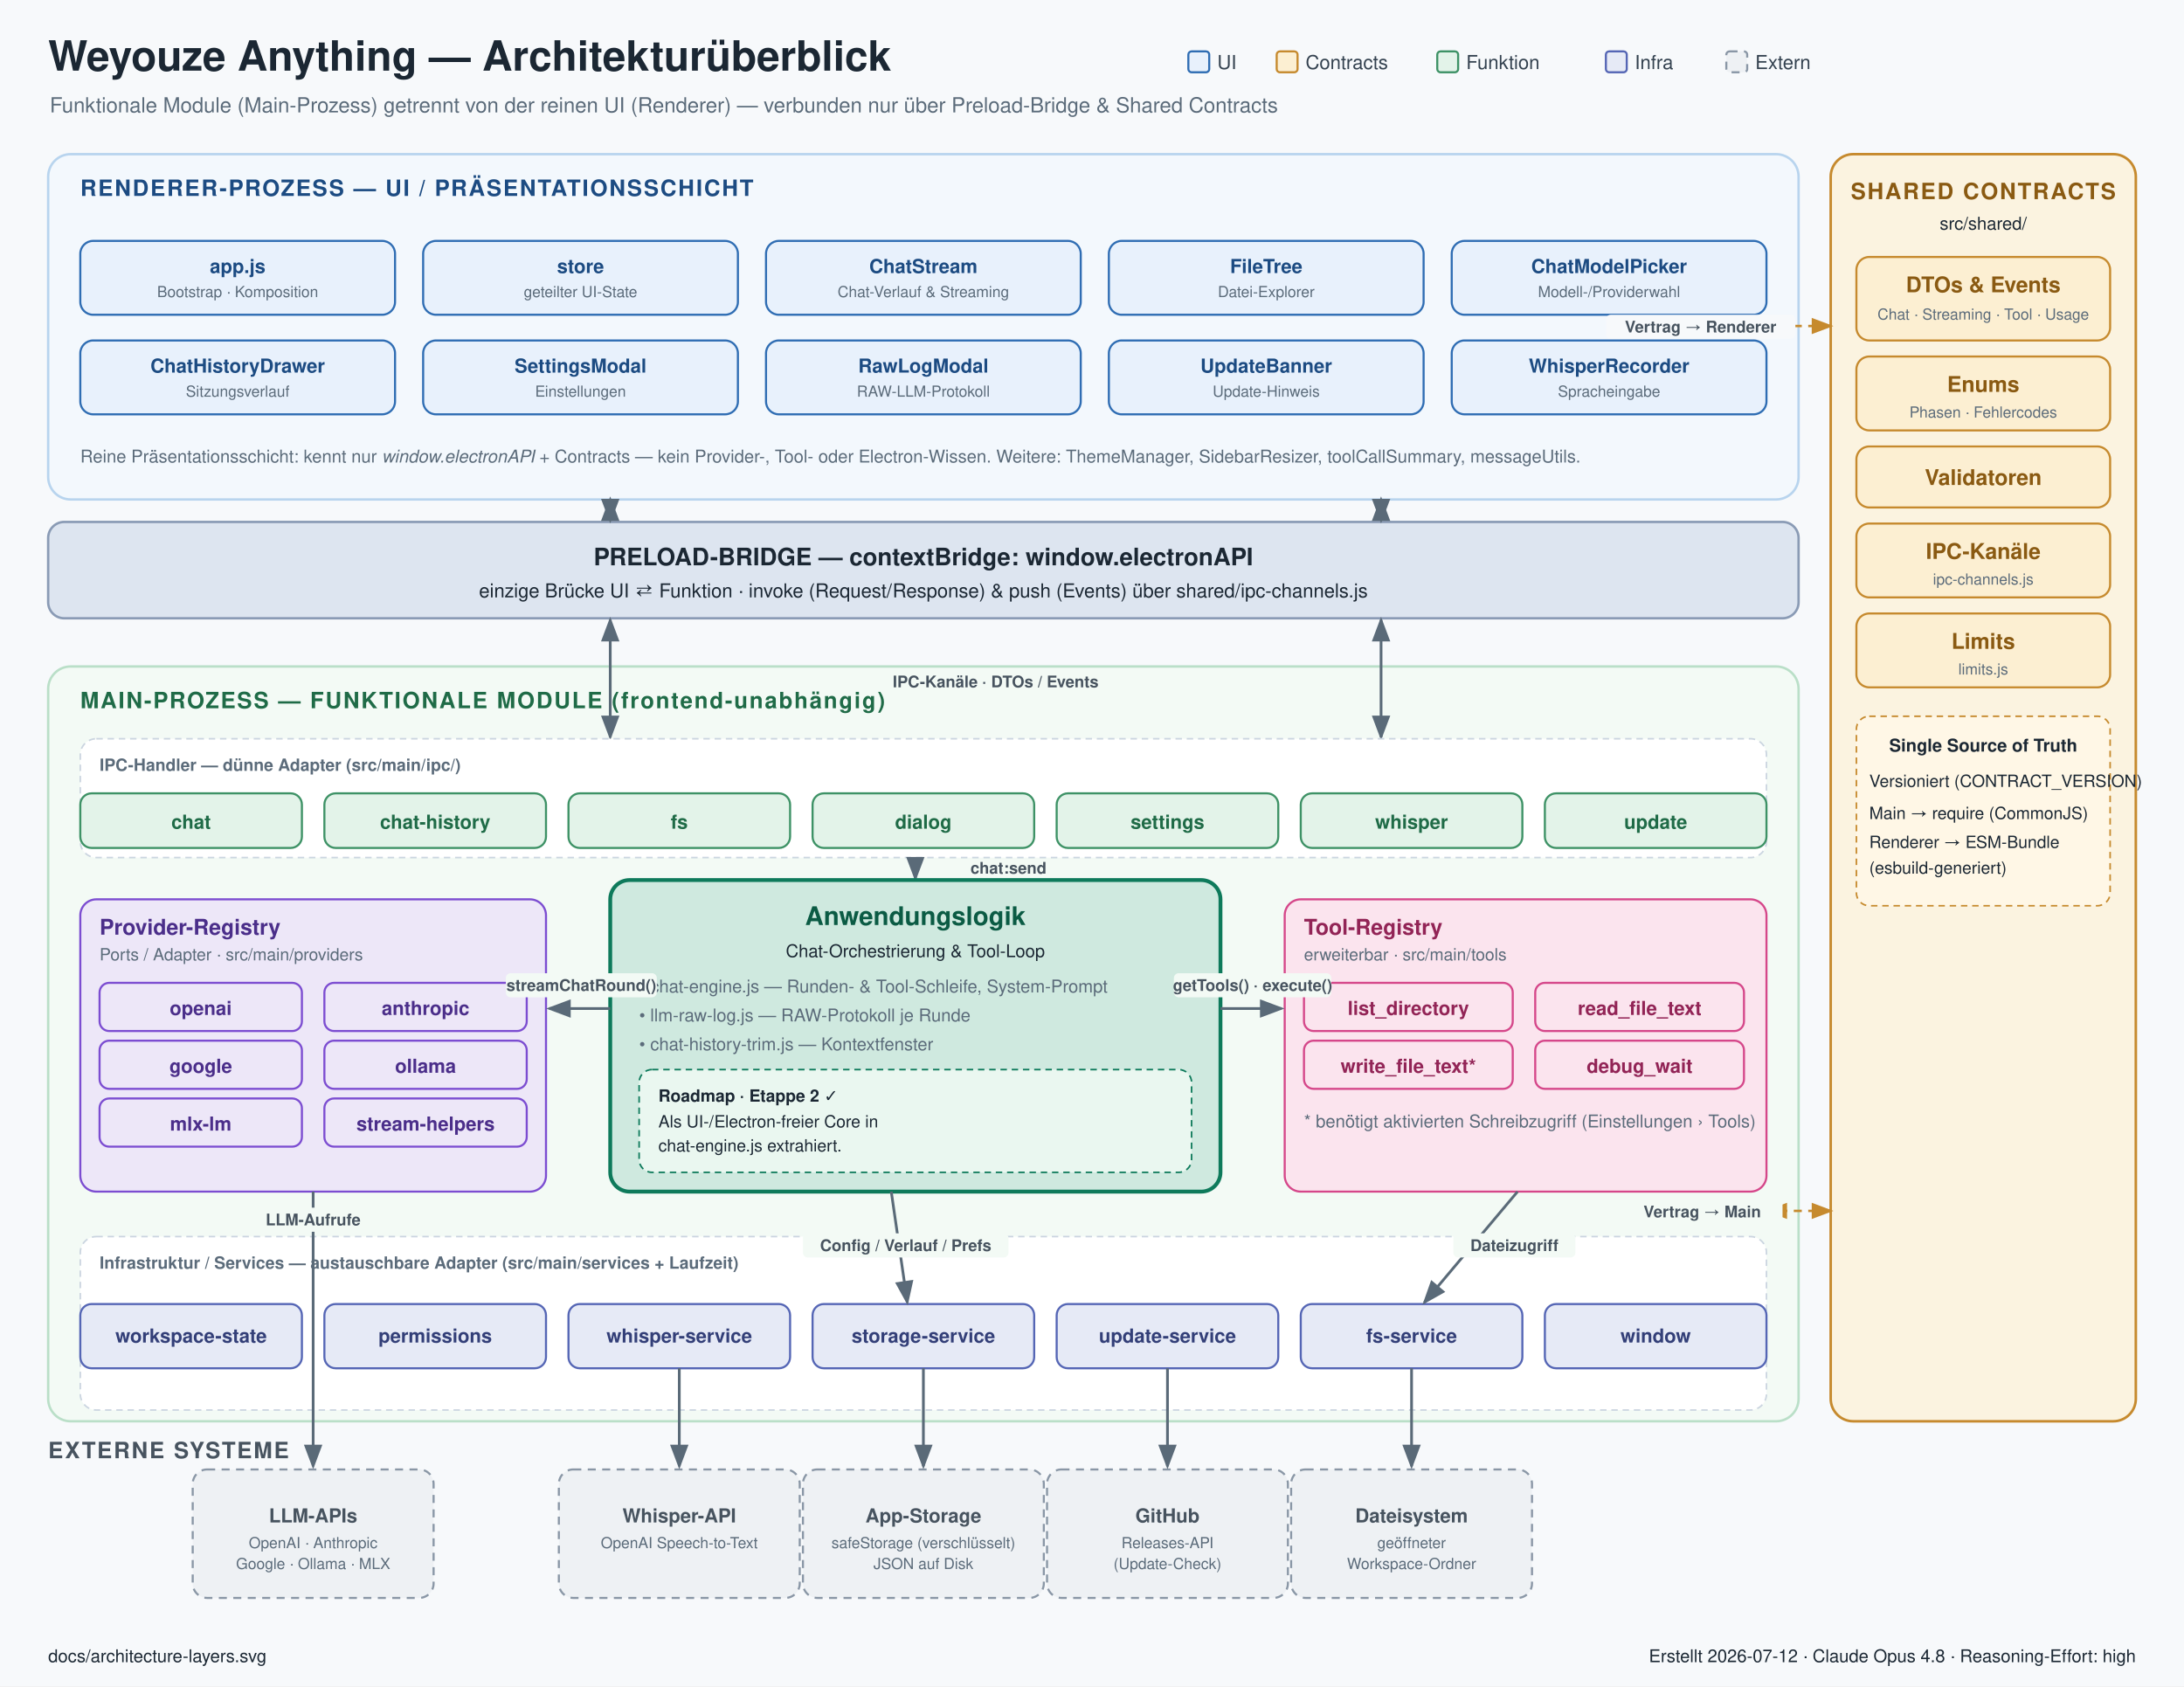
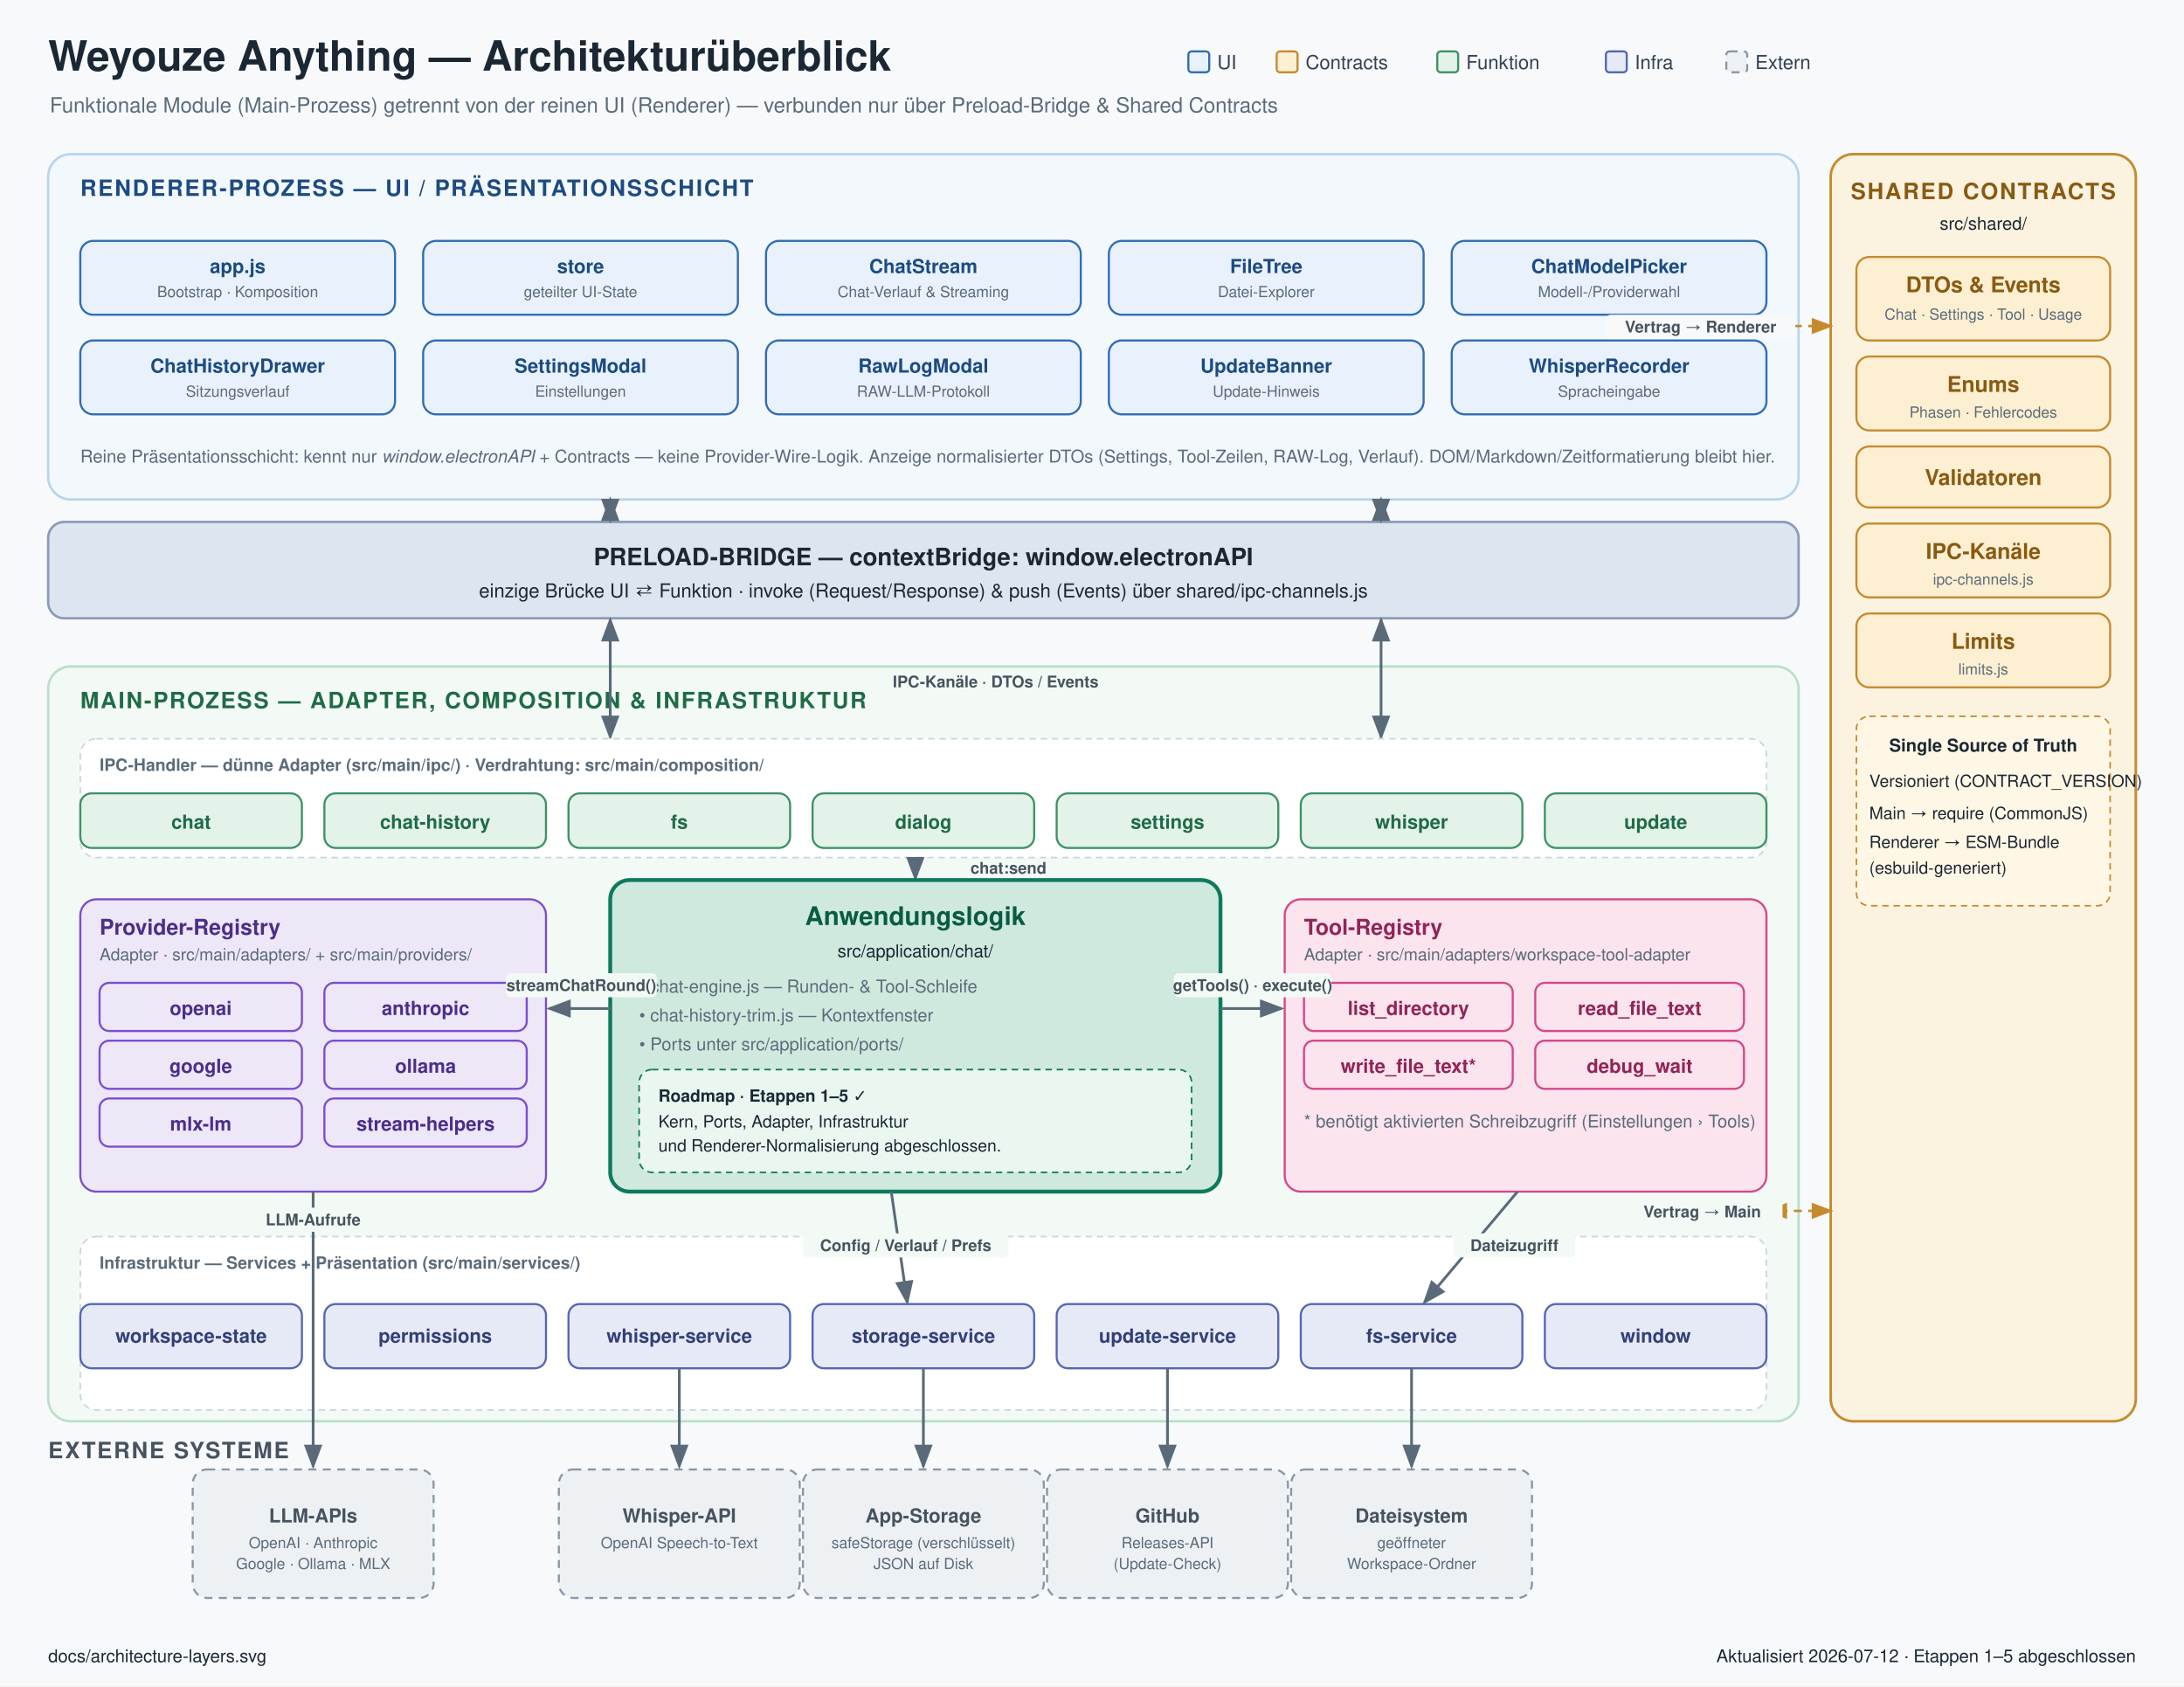
<svg xmlns="http://www.w3.org/2000/svg" viewBox="0 0 1360 1050" width="1360" height="1050" role="img" aria-labelledby="title desc" font-family="'Segoe UI', Helvetica, Arial, sans-serif">
  <defs>
    <marker id="ah" viewBox="0 0 8 6" markerWidth="9" markerHeight="7" refX="7" refY="3" orient="auto-start-reverse">
      <path d="M0,0 L8,3 L0,6 Z" fill="#5a6a78" />
    </marker>
    <marker id="ahc" viewBox="0 0 8 6" markerWidth="9" markerHeight="7" refX="7" refY="3" orient="auto-start-reverse">
      <path d="M0,0 L8,3 L0,6 Z" fill="#c68a2e" />
    </marker>
    <style>
      text{fill:#1b2733}
      .t-title{font-size:26px;font-weight:700}
      .t-sub{font-size:13px;fill:#5b6b7a}
      .zlabel{font-size:14px;font-weight:700;letter-spacing:1px}
      .btitle{font-size:13.5px;font-weight:700}
      .bsub{font-size:10.5px;fill:#5b6b7a}
      .chip{font-size:12px;font-weight:600;text-anchor:middle}
      .chipsub{font-size:9.5px;fill:#5b6b7a;text-anchor:middle}
      .note{font-size:11px;fill:#5b6b7a}
      .arrlbl{font-size:10px;fill:#47535f;font-weight:600;text-anchor:middle}
      .legend{font-size:12px;fill:#33414f}
      .tt-ui{fill:#1c4b82}.tt-hand{fill:#1f6b47}.tt-prov{fill:#4b2e8a}
      .tt-tool{fill:#922456}.tt-svc{fill:#333f78}.tt-ext{fill:#47535f}
      .tt-core{fill:#0b5b44}.tt-contract{fill:#8a5a12}
      rect.ui{fill:#e8f1fc;stroke:#2f6db3;stroke-width:1.3}
      rect.hand{fill:#e3f3e9;stroke:#3e9266;stroke-width:1.3}
      rect.prov{fill:#ede7f8;stroke:#7c4dd1;stroke-width:1.3}
      rect.tool{fill:#fbe4ee;stroke:#d5478a;stroke-width:1.3}
      rect.svc{fill:#e6eaf6;stroke:#5566b5;stroke-width:1.3}
      rect.ext{fill:#eef1f4;stroke:#8a97a6;stroke-width:1.3;stroke-dasharray:5 4}
      rect.core{fill:#cfe9df;stroke:#0e7a5b;stroke-width:2.4}
      rect.contract{fill:#fcefd2;stroke:#c68a2e;stroke-width:1.3}
      rect.zone-ui{fill:#f3f8fd;stroke:#b8d4ee;stroke-width:1.5}
      rect.zone-main{fill:#f3faf5;stroke:#badfc8;stroke-width:1.5}
      rect.subbox{fill:#ffffff;stroke:#cbd5e0;stroke-width:1;stroke-dasharray:4 3}
      rect.preload{fill:#dde5f0;stroke:#8a9bb5;stroke-width:1.5}
      rect.spine{fill:#fbf3e0;stroke:#c68a2e;stroke-width:1.6}
      .flow{stroke:#5a6a78;stroke-width:1.7;fill:none}
      .cflow{stroke:#c68a2e;stroke-width:1.5;fill:none;stroke-dasharray:5 4}
    </style>
  </defs>
  <rect x="0" y="0" width="1360" height="1050" fill="#f7f9fb" />
  <text class="t-title" x="30" y="44">Weyouze Anything — Architekturüberblick</text>
  <text class="t-sub" x="31" y="70">Funktionale Module (Main-Prozess) getrennt von der reinen UI (Renderer) — verbunden nur über Preload-Bridge &amp; Shared Contracts</text>
  <g>
    <rect class="ui" x="740" y="32" width="13" height="13" rx="2" />
    <text class="legend" x="758" y="43">UI</text>
    <rect class="contract" x="795" y="32" width="13" height="13" rx="2" />
    <text class="legend" x="813" y="43">Contracts</text>
    <rect class="hand" x="895" y="32" width="13" height="13" rx="2" />
    <text class="legend" x="913" y="43">Funktion</text>
    <rect class="svc" x="1000" y="32" width="13" height="13" rx="2" />
    <text class="legend" x="1018" y="43">Infra</text>
    <rect class="ext" x="1075" y="32" width="13" height="13" rx="2" />
    <text class="legend" x="1093" y="43">Extern</text>
  </g>
  <rect class="zone-ui" x="30" y="96" width="1090" height="215" rx="14" />
  <text class="zlabel tt-ui" x="50" y="122">RENDERER-PROZESS — UI / PRÄSENTATIONSSCHICHT</text>
  <g>
    <rect class="ui" x="50" y="150" width="196" height="46" rx="8" />
    <text class="chip tt-ui" x="148" y="170">app.js</text>
    <text class="chipsub" x="148" y="185">Bootstrap · Komposition</text>
    <rect class="ui" x="263.5" y="150" width="196" height="46" rx="8" />
    <text class="chip tt-ui" x="361.5" y="170">store</text>
    <text class="chipsub" x="361.5" y="185">geteilter UI-State</text>
    <rect class="ui" x="477" y="150" width="196" height="46" rx="8" />
    <text class="chip tt-ui" x="575" y="170">ChatStream</text>
    <text class="chipsub" x="575" y="185">Chat-Verlauf &amp; Streaming</text>
    <rect class="ui" x="690.5" y="150" width="196" height="46" rx="8" />
    <text class="chip tt-ui" x="788.5" y="170">FileTree</text>
    <text class="chipsub" x="788.5" y="185">Datei-Explorer</text>
    <rect class="ui" x="904" y="150" width="196" height="46" rx="8" />
    <text class="chip tt-ui" x="1002" y="170">ChatModelPicker</text>
    <text class="chipsub" x="1002" y="185">Modell-/Providerwahl</text>
  </g>
  <g>
    <rect class="ui" x="50" y="212" width="196" height="46" rx="8" />
    <text class="chip tt-ui" x="148" y="232">ChatHistoryDrawer</text>
    <text class="chipsub" x="148" y="247">Sitzungsverlauf</text>
    <rect class="ui" x="263.5" y="212" width="196" height="46" rx="8" />
    <text class="chip tt-ui" x="361.5" y="232">SettingsModal</text>
    <text class="chipsub" x="361.5" y="247">Einstellungen</text>
    <rect class="ui" x="477" y="212" width="196" height="46" rx="8" />
    <text class="chip tt-ui" x="575" y="232">RawLogModal</text>
    <text class="chipsub" x="575" y="247">RAW-LLM-Protokoll</text>
    <rect class="ui" x="690.5" y="212" width="196" height="46" rx="8" />
    <text class="chip tt-ui" x="788.5" y="232">UpdateBanner</text>
    <text class="chipsub" x="788.5" y="247">Update-Hinweis</text>
    <rect class="ui" x="904" y="212" width="196" height="46" rx="8" />
    <text class="chip tt-ui" x="1002" y="232">WhisperRecorder</text>
    <text class="chipsub" x="1002" y="247">Spracheingabe</text>
  </g>
-   <text class="note" x="50" y="288">Reine Präsentationsschicht: kennt nur <tspan font-style="italic">window.electronAPI</tspan> + Contracts — kein Provider-, Tool- oder Electron-Wissen. Weitere: ThemeManager, SidebarResizer, toolCallSummary, messageUtils.</text>
+   <text class="note" x="50" y="288">Reine Präsentationsschicht: kennt nur <tspan font-style="italic">window.electronAPI</tspan> + Contracts — keine Provider-Wire-Logik. Anzeige normalisierter DTOs (Settings, Tool-Zeilen, RAW-Log, Verlauf). DOM/Markdown/Zeitformatierung bleibt hier.</text>
  <rect class="preload" x="30" y="325" width="1090" height="60" rx="10" />
  <text x="575" y="352" text-anchor="middle" font-size="15" font-weight="700" fill="#1e2b3d">PRELOAD-BRIDGE — contextBridge: window.electronAPI</text>
  <text x="575" y="372" text-anchor="middle" font-size="12" fill="#475569">einzige Brücke UI ⇄ Funktion · invoke (Request/Response) &amp; push (Events) über shared/ipc-channels.js</text>
  <line class="flow" x1="380" y1="311" x2="380" y2="324" marker-end="url(#ah)" marker-start="url(#ah)" />
  <line class="flow" x1="860" y1="311" x2="860" y2="324" marker-end="url(#ah)" marker-start="url(#ah)" />
  <rect class="zone-main" x="30" y="415" width="1090" height="470" rx="14" />
-   <text class="zlabel tt-hand" x="50" y="441">MAIN-PROZESS — FUNKTIONALE MODULE (frontend-unabhängig)</text>
+   <text class="zlabel tt-hand" x="50" y="441">MAIN-PROZESS — ADAPTER, COMPOSITION &amp; INFRASTRUKTUR</text>
  <line class="flow" x1="380" y1="386" x2="380" y2="459" marker-end="url(#ah)" marker-start="url(#ah)" />
  <line class="flow" x1="860" y1="386" x2="860" y2="459" marker-end="url(#ah)" marker-start="url(#ah)" />
  <text class="arrlbl" x="620" y="428">IPC-Kanäle · DTOs / Events</text>
  <rect class="subbox" x="50" y="460" width="1050" height="74" rx="10" />
-   <text class="bsub" x="62" y="480" font-weight="700" fill="#1f6b47">IPC-Handler — dünne Adapter (src/main/ipc/)</text>
+   <text class="bsub" x="62" y="480" font-weight="700" fill="#1f6b47">IPC-Handler — dünne Adapter (src/main/ipc/) · Verdrahtung: src/main/composition/</text>
  <g>
    <rect class="hand" x="50" y="494" width="138" height="34" rx="7" />
    <text class="chip tt-hand" x="119" y="516">chat</text>
    <rect class="hand" x="202" y="494" width="138" height="34" rx="7" />
    <text class="chip tt-hand" x="271" y="516">chat-history</text>
    <rect class="hand" x="354" y="494" width="138" height="34" rx="7" />
    <text class="chip tt-hand" x="423" y="516">fs</text>
    <rect class="hand" x="506" y="494" width="138" height="34" rx="7" />
    <text class="chip tt-hand" x="575" y="516">dialog</text>
    <rect class="hand" x="658" y="494" width="138" height="34" rx="7" />
    <text class="chip tt-hand" x="727" y="516">settings</text>
    <rect class="hand" x="810" y="494" width="138" height="34" rx="7" />
    <text class="chip tt-hand" x="879" y="516">whisper</text>
    <rect class="hand" x="962" y="494" width="138" height="34" rx="7" />
    <text class="chip tt-hand" x="1031" y="516">update</text>
  </g>
  <line class="flow" x1="570" y1="534" x2="570" y2="547" marker-end="url(#ah)" />
  <text class="arrlbl" x="628" y="544">chat:send</text>
  <rect class="prov" x="50" y="560" width="290" height="182" rx="10" fill="#f6f2fd" />
  <text class="btitle tt-prov" x="62" y="582">Provider-Registry</text>
-   <text class="bsub" x="62" y="598">Ports / Adapter · src/main/providers</text>
+   <text class="bsub" x="62" y="598">Adapter · src/main/adapters/ + src/main/providers/</text>
  <g>
    <rect class="prov" x="62" y="612" width="126" height="30" rx="6" />
    <text class="chip tt-prov" x="125" y="632">openai</text>
    <rect class="prov" x="202" y="612" width="126" height="30" rx="6" />
    <text class="chip tt-prov" x="265" y="632">anthropic</text>
    <rect class="prov" x="62" y="648" width="126" height="30" rx="6" />
    <text class="chip tt-prov" x="125" y="668">google</text>
    <rect class="prov" x="202" y="648" width="126" height="30" rx="6" />
    <text class="chip tt-prov" x="265" y="668">ollama</text>
    <rect class="prov" x="62" y="684" width="126" height="30" rx="6" />
    <text class="chip tt-prov" x="125" y="704">mlx-lm</text>
    <rect class="prov" x="202" y="684" width="126" height="30" rx="6" />
    <text class="chip tt-prov" x="265" y="704">stream-helpers</text>
  </g>
  <rect class="core" x="380" y="548" width="380" height="194" rx="12" />
  <text x="570" y="576" text-anchor="middle" font-size="16" font-weight="700" class="tt-core">Anwendungslogik</text>
-   <text x="570" y="596" text-anchor="middle" font-size="11" fill="#0b5b44">Chat-Orchestrierung &amp; Tool-Loop</text>
-   <text class="note" x="398" y="618" fill="#204b3d">• chat-engine.js — Runden- &amp; Tool-Schleife, System-Prompt</text>
-   <text class="note" x="398" y="636" fill="#204b3d">• llm-raw-log.js — RAW-Protokoll je Runde</text>
-   <text class="note" x="398" y="654" fill="#204b3d">• chat-history-trim.js — Kontextfenster</text>
+   <text x="570" y="596" text-anchor="middle" font-size="11" fill="#0b5b44">src/application/chat/</text>
+   <text class="note" x="398" y="618" fill="#204b3d">• chat-engine.js — Runden- &amp; Tool-Schleife</text>
+   <text class="note" x="398" y="636" fill="#204b3d">• chat-history-trim.js — Kontextfenster</text>
+   <text class="note" x="398" y="654" fill="#204b3d">• Ports unter src/application/ports/</text>
  <rect x="398" y="666" width="344" height="64" rx="8" fill="#eaf7f0" stroke="#0e7a5b" stroke-width="1" stroke-dasharray="4 3" />
-   <text x="410" y="686" font-size="10.5" font-weight="700" fill="#0b5b44">Roadmap · Etappe 2 ✓</text>
-   <text x="410" y="702" font-size="10.5" fill="#356b58">Als UI-/Electron-freier Core in</text>
-   <text x="410" y="717" font-size="10.5" fill="#356b58">chat-engine.js extrahiert.</text>
+   <text x="410" y="686" font-size="10.5" font-weight="700" fill="#0b5b44">Roadmap · Etappen 1–5 ✓</text>
+   <text x="410" y="702" font-size="10.5" fill="#356b58">Kern, Ports, Adapter, Infrastruktur</text>
+   <text x="410" y="717" font-size="10.5" fill="#356b58">und Renderer-Normalisierung abgeschlossen.</text>
  <rect class="tool" x="800" y="560" width="300" height="182" rx="10" fill="#fdf1f6" />
  <text class="btitle tt-tool" x="812" y="582">Tool-Registry</text>
-   <text class="bsub" x="812" y="598">erweiterbar · src/main/tools</text>
+   <text class="bsub" x="812" y="598">Adapter · src/main/adapters/workspace-tool-adapter</text>
  <g>
    <rect class="tool" x="812" y="612" width="130" height="30" rx="6" />
    <text class="chip tt-tool" x="877" y="632">list_directory</text>
    <rect class="tool" x="956" y="612" width="130" height="30" rx="6" />
    <text class="chip tt-tool" x="1021" y="632">read_file_text</text>
    <rect class="tool" x="812" y="648" width="130" height="30" rx="6" />
    <text class="chip tt-tool" x="877" y="668">write_file_text*</text>
    <rect class="tool" x="956" y="648" width="130" height="30" rx="6" />
    <text class="chip tt-tool" x="1021" y="668">debug_wait</text>
  </g>
  <text class="note" x="812" y="702">* benötigt aktivierten Schreibzugriff (Einstellungen › Tools)</text>
  <line class="flow" x1="380" y1="628" x2="342" y2="628" marker-end="url(#ah)" />
  <rect x="315" y="606" width="94" height="15" rx="3" fill="#f3faf5" />
  <text class="arrlbl" x="362" y="617">streamChatRound()</text>
  <line class="flow" x1="760" y1="628" x2="798" y2="628" marker-end="url(#ah)" />
  <rect x="731" y="606" width="98" height="15" rx="3" fill="#f3faf5" />
  <text class="arrlbl" x="780" y="617">getTools() · execute()</text>
  <rect class="subbox" x="50" y="770" width="1050" height="108" rx="10" />
-   <text class="bsub" x="62" y="790" font-weight="700" fill="#333f78">Infrastruktur / Services — austauschbare Adapter (src/main/services + Laufzeit)</text>
+   <text class="bsub" x="62" y="790" font-weight="700" fill="#333f78">Infrastruktur — Services + Präsentation (src/main/services/)</text>
  <g>
    <rect class="svc" x="50" y="812" width="138" height="40" rx="7" />
    <text class="chip tt-svc" x="119" y="836">workspace-state</text>
    <rect class="svc" x="202" y="812" width="138" height="40" rx="7" />
    <text class="chip tt-svc" x="271" y="836">permissions</text>
    <rect class="svc" x="354" y="812" width="138" height="40" rx="7" />
    <text class="chip tt-svc" x="423" y="836">whisper-service</text>
    <rect class="svc" x="506" y="812" width="138" height="40" rx="7" />
    <text class="chip tt-svc" x="575" y="836">storage-service</text>
    <rect class="svc" x="658" y="812" width="138" height="40" rx="7" />
    <text class="chip tt-svc" x="727" y="836">update-service</text>
    <rect class="svc" x="810" y="812" width="138" height="40" rx="7" />
    <text class="chip tt-svc" x="879" y="836">fs-service</text>
    <rect class="svc" x="962" y="812" width="138" height="40" rx="7" />
    <text class="chip tt-svc" x="1031" y="836">window</text>
  </g>
  <line class="flow" x1="555" y1="742" x2="565" y2="811" marker-end="url(#ah)" />
  <rect x="500" y="768" width="128" height="15" rx="3" fill="#f3faf5" />
  <text class="arrlbl" x="564" y="779">Config / Verlauf / Prefs</text>
  <line class="flow" x1="945" y1="742" x2="887" y2="811" marker-end="url(#ah)" />
  <rect x="905" y="768" width="76" height="15" rx="3" fill="#f3faf5" />
  <text class="arrlbl" x="943" y="779">Dateizugriff</text>
  <line class="flow" x1="195" y1="742" x2="195" y2="913" marker-end="url(#ah)" />
  <rect x="150" y="752" width="90" height="15" rx="3" fill="#f3faf5" />
  <text class="arrlbl" x="195" y="763">LLM-Aufrufe</text>
  <text class="zlabel tt-ext" x="30" y="908">EXTERNE SYSTEME</text>
  <g>
    <rect class="ext" x="120" y="915" width="150" height="80" rx="9" />
    <text class="chip tt-ext" x="195" y="948">LLM-APIs</text>
    <text class="chipsub" x="195" y="964">OpenAI · Anthropic</text>
    <text class="chipsub" x="195" y="977">Google · Ollama · MLX</text>
    <rect class="ext" x="348" y="915" width="150" height="80" rx="9" />
    <text class="chip tt-ext" x="423" y="948">Whisper-API</text>
    <text class="chipsub" x="423" y="964">OpenAI Speech-to-Text</text>
    <rect class="ext" x="500" y="915" width="150" height="80" rx="9" />
    <text class="chip tt-ext" x="575" y="948">App-Storage</text>
    <text class="chipsub" x="575" y="964">safeStorage (verschlüsselt)</text>
    <text class="chipsub" x="575" y="977">JSON auf Disk</text>
    <rect class="ext" x="652" y="915" width="150" height="80" rx="9" />
    <text class="chip tt-ext" x="727" y="948">GitHub</text>
    <text class="chipsub" x="727" y="964">Releases-API</text>
    <text class="chipsub" x="727" y="977">(Update-Check)</text>
    <rect class="ext" x="804" y="915" width="150" height="80" rx="9" />
    <text class="chip tt-ext" x="879" y="948">Dateisystem</text>
    <text class="chipsub" x="879" y="964">geöffneter</text>
    <text class="chipsub" x="879" y="977">Workspace-Ordner</text>
  </g>
  <line class="flow" x1="423" y1="852" x2="423" y2="913" marker-end="url(#ah)" />
  <line class="flow" x1="575" y1="852" x2="575" y2="913" marker-end="url(#ah)" />
  <line class="flow" x1="727" y1="852" x2="727" y2="913" marker-end="url(#ah)" />
  <line class="flow" x1="879" y1="852" x2="879" y2="913" marker-end="url(#ah)" />
  <rect class="spine" x="1140" y="96" width="190" height="789" rx="14" />
  <text x="1235" y="124" text-anchor="middle" class="zlabel tt-contract">SHARED CONTRACTS</text>
  <text x="1235" y="143" text-anchor="middle" font-size="11" fill="#8a5a12">src/shared/</text>
  <g>
    <rect class="contract" x="1156" y="160" width="158" height="52" rx="8" />
    <text class="btitle tt-contract" x="1235" y="182" text-anchor="middle">DTOs &amp; Events</text>
-     <text class="chipsub" x="1235" y="199" fill="#8a5a12">Chat · Streaming · Tool · Usage</text>
+     <text class="chipsub" x="1235" y="199" fill="#8a5a12">Chat · Settings · Tool · Usage</text>
    <rect class="contract" x="1156" y="222" width="158" height="46" rx="8" />
    <text class="btitle tt-contract" x="1235" y="244" text-anchor="middle">Enums</text>
    <text class="chipsub" x="1235" y="260" fill="#8a5a12">Phasen · Fehlercodes</text>
    <rect class="contract" x="1156" y="278" width="158" height="38" rx="8" />
    <text class="btitle tt-contract" x="1235" y="302" text-anchor="middle">Validatoren</text>
    <rect class="contract" x="1156" y="326" width="158" height="46" rx="8" />
    <text class="btitle tt-contract" x="1235" y="348" text-anchor="middle">IPC-Kanäle</text>
    <text class="chipsub" x="1235" y="364" fill="#8a5a12">ipc-channels.js</text>
    <rect class="contract" x="1156" y="382" width="158" height="46" rx="8" />
    <text class="btitle tt-contract" x="1235" y="404" text-anchor="middle">Limits</text>
    <text class="chipsub" x="1235" y="420" fill="#8a5a12">limits.js</text>
  </g>
  <rect x="1156" y="446" width="158" height="118" rx="8" fill="#fff7e6" stroke="#c68a2e" stroke-width="1" stroke-dasharray="4 3" />
  <text x="1235" y="468" text-anchor="middle" font-size="11" font-weight="700" fill="#8a5a12">Single Source of Truth</text>
  <text x="1164" y="490" font-size="10.5" fill="#8a5a12">Versioniert (CONTRACT_VERSION)</text>
  <text x="1164" y="510" font-size="10.5" fill="#8a5a12">Main → require (CommonJS)</text>
  <text x="1164" y="528" font-size="10.5" fill="#8a5a12">Renderer → ESM-Bundle</text>
  <text x="1164" y="544" font-size="10.5" fill="#8a5a12">(esbuild-generiert)</text>
  <line class="cflow" x1="1140" y1="203" x2="1101" y2="203" marker-end="url(#ahc)" marker-start="url(#ahc)" />
  <rect x="1000" y="196" width="118" height="15" rx="3" fill="#f7f9fb" />
  <text class="arrlbl" x="1059" y="207" fill="#8a5a12">Vertrag → Renderer</text>
  <line class="cflow" x1="1140" y1="754" x2="1101" y2="754" marker-end="url(#ahc)" marker-start="url(#ahc)" />
  <rect x="1010" y="747" width="100" height="15" rx="3" fill="#f3faf5" />
  <text class="arrlbl" x="1060" y="758" fill="#8a5a12">Vertrag → Main</text>
  <text x="30" y="1035" font-size="11" fill="#8a97a6">docs/architecture-layers.svg</text>
-   <text x="1330" y="1035" text-anchor="end" font-size="11" fill="#8a97a6">Erstellt 2026-07-12 · Claude Opus 4.8 · Reasoning-Effort: high</text>
+   <text x="1330" y="1035" text-anchor="end" font-size="11" fill="#8a97a6">Aktualisiert 2026-07-12 · Etappen 1–5 abgeschlossen</text>
</svg>
